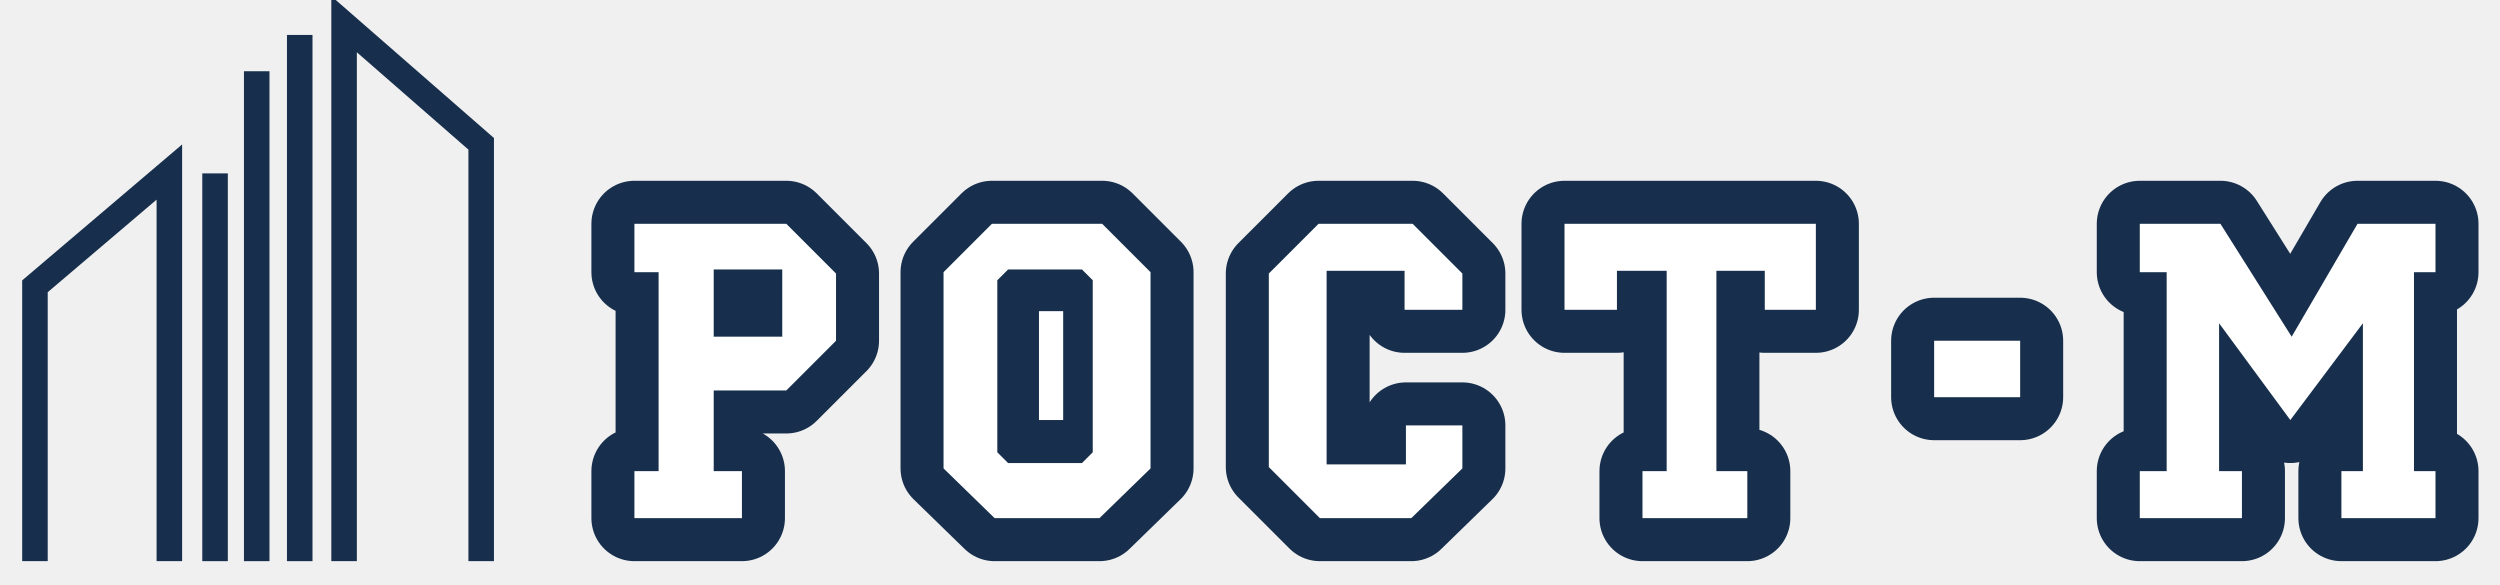
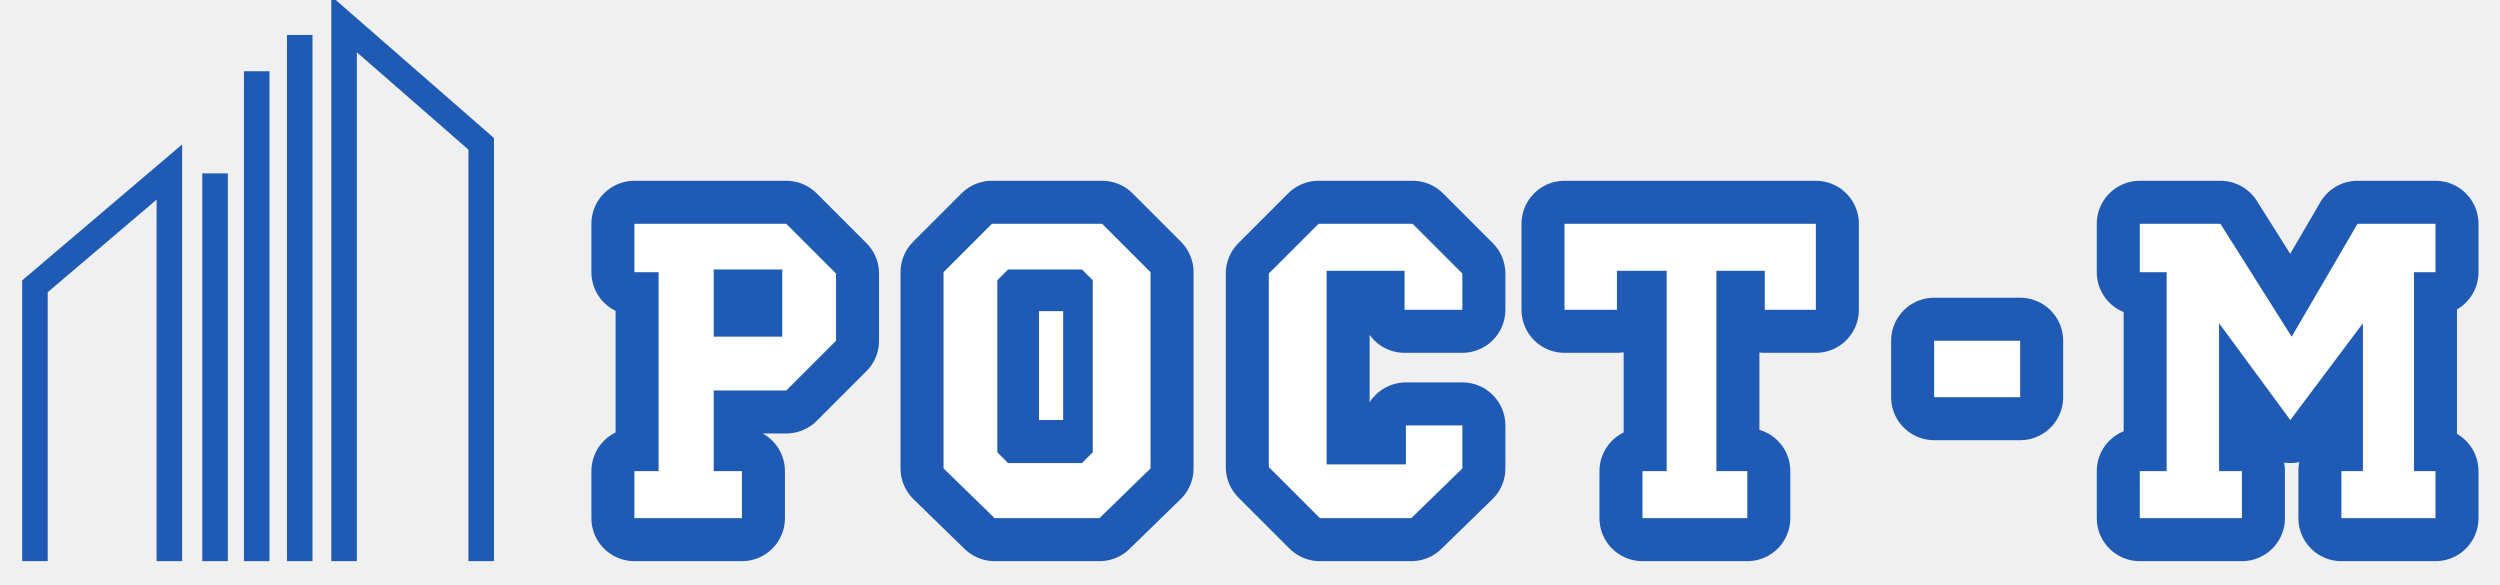
<svg xmlns="http://www.w3.org/2000/svg" viewBox="-1 -1 186 43.5" role="img" aria-label="РОСТ-М">
  <g transform="translate(-57 -18.5) scale(0.5)">
-     <g fill="none" stroke="#172F4C" stroke-width="3.8" stroke-linejoin="miter" stroke-linecap="butt">
+     <g fill="none" stroke="#1F5BB5" stroke-width="3.8" stroke-linejoin="miter" stroke-linecap="butt">
      <polyline points="117.2,118.5 117.2,77.6 137.2,60.6 137.2,118.5" />
      <polyline points="144,118.5 144,60.8" />
      <polyline points="150.2,118.5 150.2,45.6" />
      <polyline points="156.6,118.5 156.6,40.2" />
      <polyline points="163.2,118.5 163.2,38.6 183.6,56.4 183.6,118.5" />
    </g>
  </g>
  <g transform="translate(-36.8 -113.95)">
    <g>
-       <path fill="none" stroke="#172F4C" stroke-width="6.4" stroke-linejoin="round" d="M83 129.6L94.3 129.6L98 133.3L98 138.3L94.3 142L88.9 142L88.9 148L91 148L91 151.5L83 151.5L83 148L84.8 148L84.8 133.2L83 133.2ZM109.6 129.6L117.8 129.6L121.4 133.2L121.4 147.8L117.6 151.5L109.8 151.5L106 147.8L106 133.2ZM133.9 129.6L140.9 129.6L144.6 133.3L144.6 136L140.3 136L140.3 133.1L134.5 133.1L134.5 147.5L140.4 147.5L140.4 144.6L144.6 144.6L144.6 147.8L140.8 151.5L134 151.5L130.2 147.7L130.2 133.3ZM152.2 129.6L170.9 129.6L170.9 136L167.1 136L167.1 133.1L163.5 133.1L163.5 148L165.8 148L165.8 151.5L158 151.5L158 148L159.8 148L159.8 133.1L156.1 133.1L156.1 136L152.2 136ZM179.7 138.3L186.1 138.3L186.1 142.5L179.7 142.5ZM195 129.6L201 129.6L206.3 138L211.2 129.6L217 129.6L217 133.2L215.4 133.2L215.4 148L217 148L217 151.5L210 151.5L210 148L211.6 148L211.6 137L206.2 144.2L200.9 137L200.9 148L202.6 148L202.6 151.5L195 151.5L195 148L197 148L197 133.2L195 133.2Z" />
+       <path fill="#1F5BB5" stroke="#1F5BB5" stroke-width="6.4" stroke-linejoin="round" d="M83 129.6L94.3 129.6L98 133.3L98 138.3L94.3 142L88.9 142L88.9 148L91 148L91 151.5L83 151.5L83 148L84.8 148L84.8 133.2L83 133.2ZM109.6 129.6L117.8 129.6L121.4 133.2L121.4 147.8L117.6 151.5L109.8 151.5L106 147.8L106 133.2ZM133.9 129.6L140.9 129.6L144.6 133.3L144.6 136L140.3 136L140.3 133.1L134.5 133.1L134.5 147.5L140.4 147.5L140.4 144.6L144.6 144.6L144.6 147.8L140.8 151.5L134 151.5L130.2 147.7L130.2 133.3ZM152.2 129.6L170.9 129.6L170.9 136L167.1 136L167.1 133.1L163.5 133.1L163.5 148L165.8 148L165.8 151.5L158 151.5L158 148L159.8 148L159.8 133.1L156.1 133.1L156.1 136L152.2 136ZM179.7 138.3L186.1 138.3L186.1 142.5L179.7 142.5ZM195 129.6L201 129.6L206.3 138L211.2 129.6L217 129.6L217 133.2L215.4 133.2L215.4 148L217 148L217 151.5L210 151.5L210 148L211.6 148L211.6 137L206.2 144.2L200.9 137L200.9 148L202.6 148L202.6 151.5L195 151.5L195 148L197 148L197 133.2L195 133.2Z" />
      <path fill="#fff" d="M83 129.6L94.3 129.6L98 133.3L98 138.3L94.3 142L88.9 142L88.9 148L91 148L91 151.5L83 151.5L83 148L84.8 148L84.8 133.2L83 133.2ZM109.6 129.6L117.8 129.6L121.4 133.2L121.4 147.8L117.6 151.5L109.8 151.5L106 147.8L106 133.2ZM133.9 129.6L140.9 129.6L144.6 133.3L144.6 136L140.3 136L140.3 133.1L134.5 133.1L134.5 147.5L140.4 147.5L140.4 144.6L144.6 144.6L144.6 147.8L140.8 151.5L134 151.5L130.2 147.7L130.2 133.3ZM152.2 129.6L170.9 129.6L170.9 136L167.1 136L167.1 133.1L163.5 133.1L163.5 148L165.8 148L165.8 151.5L158 151.5L158 148L159.8 148L159.8 133.1L156.1 133.1L156.1 136L152.2 136ZM179.7 138.3L186.1 138.3L186.1 142.5L179.7 142.5ZM195 129.6L201 129.6L206.3 138L211.2 129.6L217 129.6L217 133.2L215.4 133.2L215.4 148L217 148L217 151.5L210 151.5L210 148L211.6 148L211.6 137L206.2 144.2L200.9 137L200.9 148L202.6 148L202.6 151.5L195 151.5L195 148L197 148L197 133.2L195 133.2Z" />
-       <path fill="#172F4C" d="M88.9 133L94 133L94 138L88.9 138ZM110.8 133L116.3 133L117.1 133.8L117.1 146.6L116.3 147.4L110.8 147.4L110 146.6L110 133.8Z" />
+       <path fill="#1F5BB5" d="M88.9 133L94 133L94 138L88.9 138ZM110.8 133L116.3 133L117.1 133.8L117.1 146.6L116.3 147.4L110.8 147.4L110 146.6L110 133.8Z" />
      <path fill="#fff" d="M113.1 136.1L114.9 136.1L114.9 144.2L113.1 144.2Z" />
    </g>
  </g>
</svg>
